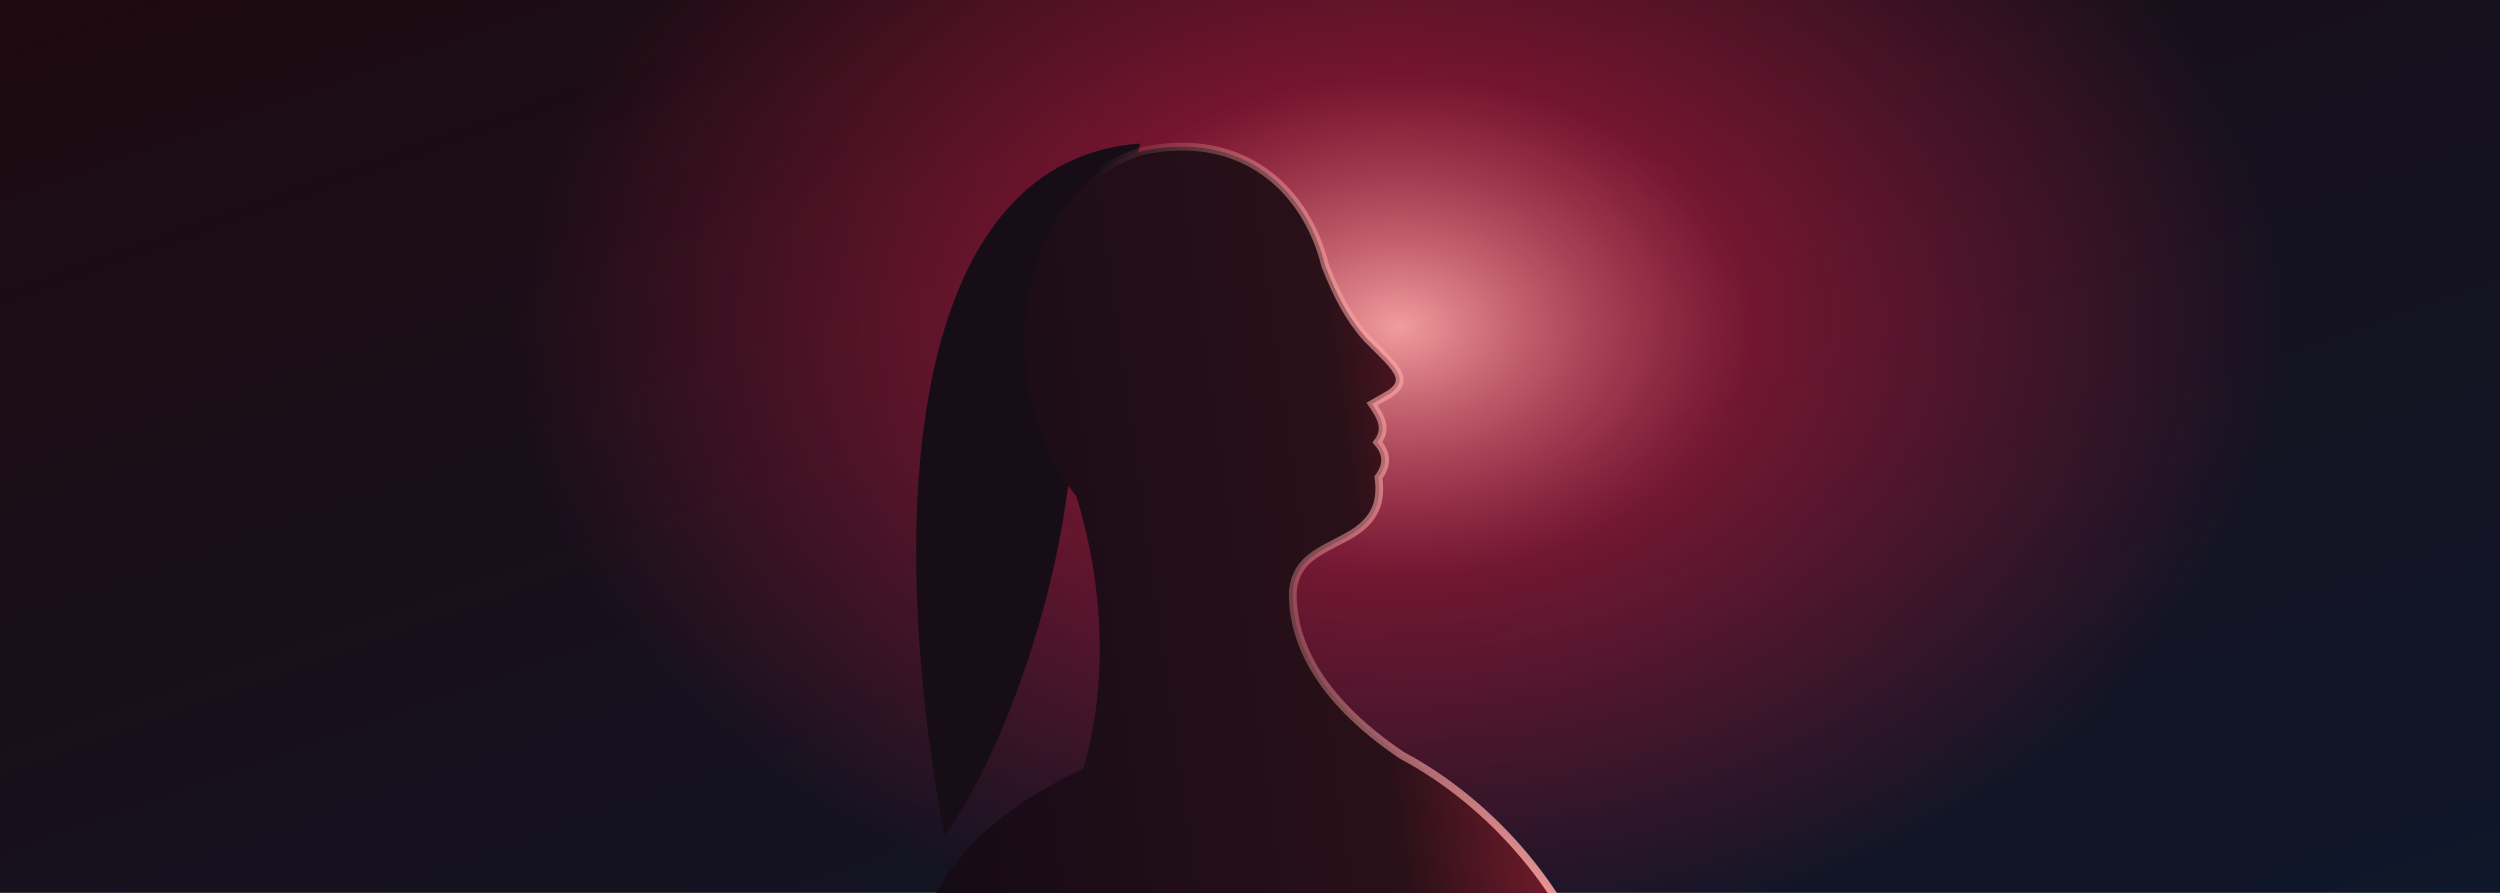
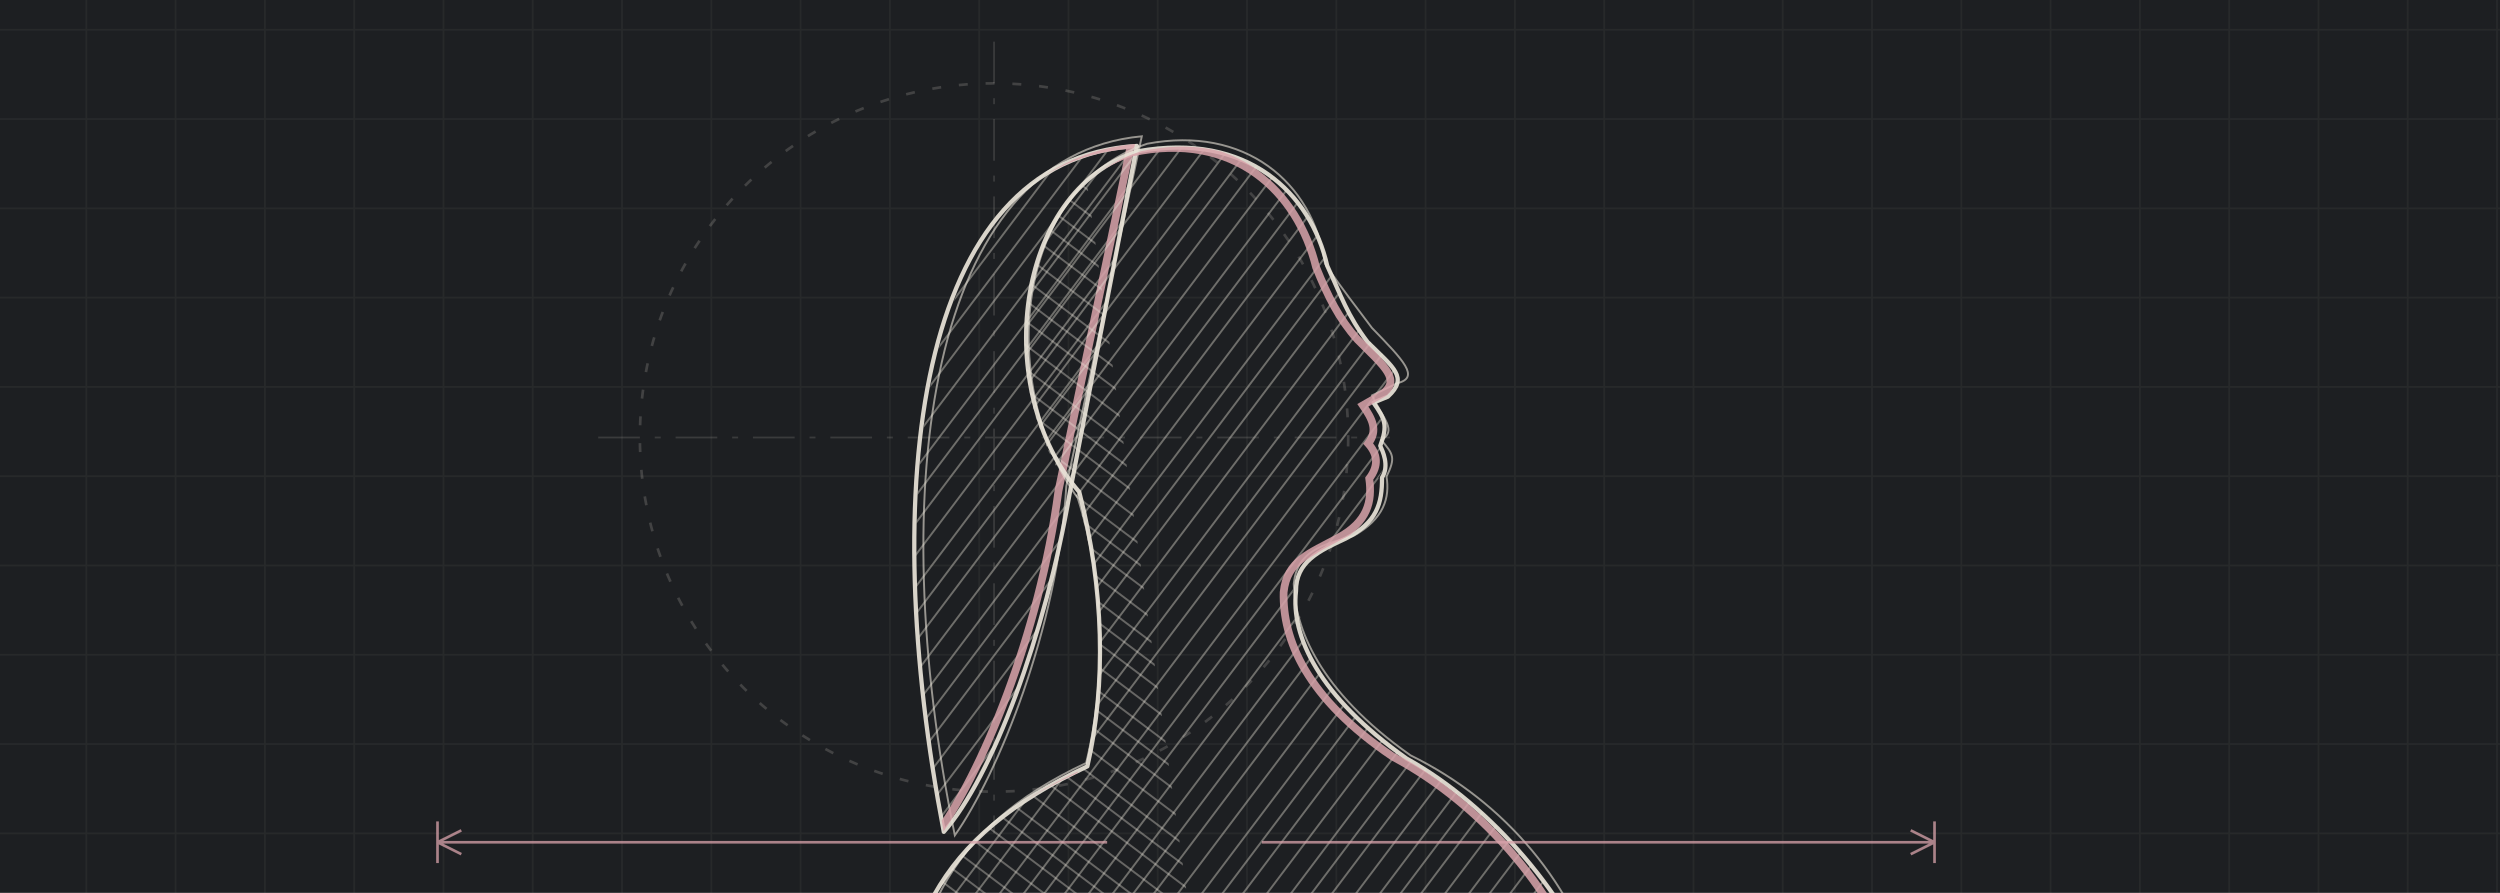
<svg xmlns="http://www.w3.org/2000/svg" viewBox="0 0 840 300" width="840" height="300">
  <defs>
-     <linearGradient id="bg" x1="0" y1="0" x2="1" y2="1">
-       <stop offset="0" stop-color="#1E0A10" />
-       <stop offset="1" stop-color="#0F172A" />
-     </linearGradient>
-     <radialGradient id="light" cx="0.5" cy="0.5" r="0.5">
-       <stop offset="0" stop-color="#FCA5A5" stop-opacity="0.95" />
-       <stop offset="0.4" stop-color="#E11D48" stop-opacity="0.45" />
-       <stop offset="1" stop-color="#E11D48" stop-opacity="0" />
-     </radialGradient>
-     <linearGradient id="skinR" x1="0" y1="0" x2="1" y2="0">
-       <stop offset="0" stop-color="#120A16" />
-       <stop offset="0.75" stop-color="#2A1018" />
-       <stop offset="1" stop-color="#7F1D2D" />
-     </linearGradient>
-     <linearGradient id="skinT" x1="0" y1="1" x2="0" y2="0">
-       <stop offset="0" stop-color="#120A16" />
-       <stop offset="0.7" stop-color="#2A1018" />
-       <stop offset="1" stop-color="#7F1D2D" />
-     </linearGradient>
-     <linearGradient id="rimR" x1="0" y1="0" x2="1" y2="0">
-       <stop offset="0.45" stop-color="#FCA5A5" stop-opacity="0" />
-       <stop offset="1" stop-color="#FCA5A5" stop-opacity="0.95" />
-     </linearGradient>
-     <linearGradient id="rimT" x1="0" y1="1" x2="0" y2="0">
-       <stop offset="0.5" stop-color="#FCA5A5" stop-opacity="0" />
-       <stop offset="1" stop-color="#FCA5A5" stop-opacity="0.95" />
-     </linearGradient>
+     <clipPath id="c1">
+       <path d="M-5 -58 C-62 -62 -84 20 -80 112 C-66 98 -46 64 -36 28 Z" />
+     </clipPath>
+     <clipPath id="c2">
+       <path d="M-100 175 C-96 135 -82 112 -42 100 C-33 80 -30 55 -34 30 C-52 0 -40 -50 -5 -56 C22 -58 36 -40 38 -20 C40 -12 42 -6 46 0 C52 8 56 12 50 15 L45 17 C47 21 48 24 45 27 C47 30 47 33 44 36 C44 42 42 47 34 50 C26 53 20 54 18 62 C16 74 20 90 40 108 C62 124 78 150 82 175 Z" />
+     </clipPath>
+     <clipPath id="c3">
+       <rect x="-150" y="-110" width="130" height="338" />
+     </clipPath>
  </defs>
-   <rect width="840" height="300" fill="url(#bg)" />
-   <ellipse cx="470" cy="110" rx="300" ry="210" fill="url(#light)" />
+   <rect width="840" height="300" fill="#1D1F22" />
+   <path d="M29 0V300M59 0V300M89 0V300M119 0V300M149 0V300M179 0V300M209 0V300M239 0V300M269 0V300M299 0V300M329 0V300M359 0V300M389 0V300M419 0V300M449 0V300M479 0V300M509 0V300M539 0V300M569 0V300M599 0V300M629 0V300M659 0V300M689 0V300M719 0V300M749 0V300M779 0V300M809 0V300M839 0V300M0 10H840M0 40H840M0 70H840M0 100H840M0 130H840M0 160H840M0 190H840M0 220H840M0 250H840M0 280H840" stroke="#E9E4D8" stroke-opacity="0.05" stroke-width="0.6" fill="none" />
+   <circle cx="334" cy="147" r="119" fill="none" stroke="#E9E4D8" stroke-opacity="0.18" stroke-width="0.9" stroke-dasharray="3 6" />
+   <path d="M201 147H467M334 14V280" stroke="#E9E4D8" stroke-opacity="0.144" stroke-width="0.6" stroke-dasharray="14 5 2 5" fill="none" />
  <g transform="translate(400 122) scale(1.3 1.3) rotate(-8)">
-     <path d="M-5 -58 C-62 -62 -84 20 -80 112 C-66 98 -46 64 -36 28 Z" fill="#170D16" />
-     <path d="M-100 175 C-96 135 -82 112 -42 100 C-33 80 -30 55 -34 30 C-52 0 -40 -50 -5 -56 C22 -58 36 -40 38 -20 C40 -12 42 -6 46 0 C52 8 56 12 50 15 L45 17 C47 21 48 24 45 27 C47 30 47 33 44 36 C44 42 42 47 34 50 C26 53 20 54 18 62 C16 74 20 90 40 108 C62 124 78 150 82 175 Z" fill="url(#skinR)" stroke="url(#rimR)" stroke-width="2" />
+     <g clip-path="url(#c1)">
+       <path d="M-270 115L-90 -65M-264 115L-84 -65M-257 115L-77 -65M-250 115L-70 -65M-244 115L-64 -65M-238 115L-58 -65M-231 115L-51 -65M-224 115L-44 -65M-218 115L-38 -65M-212 115L-32 -65M-205 115L-25 -65M-198 115L-18 -65M-192 115L-12 -65M-186 115L-6 -65M-179 115L1 -65M-172 115L8 -65M-166 115L14 -65M-160 115L20 -65M-153 115L27 -65M-146 115L34 -65M-140 115L40 -65M-134 115L46 -65M-127 115L53 -65M-120 115L60 -65M-114 115L66 -65M-108 115L72 -65M-101 115L79 -65M-94 115L86 -65M-88 115L92 -65M-82 115L98 -65M-75 115L105 -65M-68 115L112 -65M-62 115L118 -65M-56 115L124 -65M-49 115L131 -65M-42 115L138 -65M-36 115L144 -65M-30 115L150 -65M-23 115L157 -65M-16 115L164 -65M-10 115L170 -65M-4 115L176 -65M3 115L183 -65M10 115L190 -65M16 115L196 -65M22 115L202 -65M29 115L209 -65M36 115L216 -65M42 115L222 -65M48 115L228 -65M55 115L235 -65M62 115L242 -65M68 115L248 -65M74 115L254 -65M81 115L261 -65M88 115L268 -65M94 115L274 -65M100 115L280 -65M107 115L287 -65M114 115L294 -65M120 115L300 -65M126 115L306 -65M133 115L313 -65M140 115L320 -65M146 115L326 -65M152 115L332 -65M159 115L339 -65M166 115L346 -65M172 115L352 -65M178 115L358 -65" fill="none" stroke="#E9E4D8" stroke-opacity="0.4" stroke-width="0.5" />
+     </g>
+     <path d="M-5.9 -57.5 C-63.1 -62.4 -84.6 20.7 -80.0 111.1 C-65.7 98.9 -46.9 64.3 -35.6 29.0 Z" fill="none" stroke="#E9E4D8" stroke-width="1.1" stroke-linejoin="round" stroke-opacity="0.92" />
+     <path d="M-5.7 -58.8 C-60.6 -61.4 -84.5 21.0 -78.7 113.4 C-65.6 99.4 -44.9 64.3 -37.6 28.0 Z" fill="none" stroke="#E9E4D8" stroke-width="0.5" stroke-opacity="0.6" transform="translate(1.4 -1)" />
+     <g clip-path="url(#c1)">
+       <path d="M-5 -58 C-62 -62 -84 20 -80 112 C-66 98 -46 64 -36 28 Z" fill="none" stroke="#D9A3AB" stroke-width="2" stroke-opacity="0.85" transform="translate(-2.4 0)" />
+     </g>
  </g>
+   <g transform="translate(400 122) scale(1.3 1.3) rotate(-8)">
+     <g clip-path="url(#c2)">
+       <path d="M-338 178L-100 -60M-332 178L-94 -60M-325 178L-87 -60M-318 178L-80 -60M-312 178L-74 -60M-306 178L-68 -60M-299 178L-61 -60M-292 178L-54 -60M-286 178L-48 -60M-280 178L-42 -60M-273 178L-35 -60M-266 178L-28 -60M-260 178L-22 -60M-254 178L-16 -60M-247 178L-9 -60M-240 178L-2 -60M-234 178L4 -60M-228 178L10 -60M-221 178L17 -60M-214 178L24 -60M-208 178L30 -60M-202 178L36 -60M-195 178L43 -60M-188 178L50 -60M-182 178L56 -60M-176 178L62 -60M-169 178L69 -60M-162 178L76 -60M-156 178L82 -60M-150 178L88 -60M-143 178L95 -60M-136 178L102 -60M-130 178L108 -60M-124 178L114 -60M-117 178L121 -60M-110 178L128 -60M-104 178L134 -60M-98 178L140 -60M-91 178L147 -60M-84 178L154 -60M-78 178L160 -60M-72 178L166 -60M-65 178L173 -60M-58 178L180 -60M-52 178L186 -60M-46 178L192 -60M-39 178L199 -60M-32 178L206 -60M-26 178L212 -60M-20 178L218 -60M-13 178L225 -60M-6 178L232 -60M0 178L238 -60M6 178L244 -60M13 178L251 -60M20 178L258 -60M26 178L264 -60M32 178L270 -60M39 178L277 -60M46 178L284 -60M52 178L290 -60M58 178L296 -60M65 178L303 -60M72 178L310 -60M78 178L316 -60M84 178L322 -60M91 178L329 -60M98 178L336 -60M104 178L342 -60M110 178L348 -60M117 178L355 -60M124 178L362 -60M130 178L368 -60M136 178L374 -60M143 178L381 -60M150 178L388 -60M156 178L394 -60M162 178L400 -60M169 178L407 -60M176 178L414 -60M182 178L420 -60M188 178L426 -60M195 178L433 -60M202 178L440 -60M208 178L446 -60M214 178L452 -60M221 178L459 -60M228 178L466 -60M234 178L472 -60M240 178L478 -60M247 178L485 -60M254 178L492 -60M260 178L498 -60M266 178L504 -60M273 178L511 -60M280 178L518 -60M286 178L524 -60M292 178L530 -60M299 178L537 -60M306 178L544 -60M312 178L550 -60M318 178L556 -60" fill="none" stroke="#E9E4D8" stroke-opacity="0.4" stroke-width="0.5" />
+       <g clip-path="url(#c3)">
+         <path d="M-338 -60L-100 178M-332 -60L-94 178M-325 -60L-87 178M-318 -60L-80 178M-312 -60L-74 178M-306 -60L-68 178M-299 -60L-61 178M-292 -60L-54 178M-286 -60L-48 178M-280 -60L-42 178M-273 -60L-35 178M-266 -60L-28 178M-260 -60L-22 178M-254 -60L-16 178M-247 -60L-9 178M-240 -60L-2 178M-234 -60L4 178M-228 -60L10 178M-221 -60L17 178M-214 -60L24 178M-208 -60L30 178M-202 -60L36 178M-195 -60L43 178M-188 -60L50 178M-182 -60L56 178M-176 -60L62 178M-169 -60L69 178M-162 -60L76 178M-156 -60L82 178M-150 -60L88 178M-143 -60L95 178M-136 -60L102 178M-130 -60L108 178M-124 -60L114 178M-117 -60L121 178M-110 -60L128 178M-104 -60L134 178M-98 -60L140 178M-91 -60L147 178M-84 -60L154 178M-78 -60L160 178M-72 -60L166 178M-65 -60L173 178M-58 -60L180 178M-52 -60L186 178M-46 -60L192 178M-39 -60L199 178M-32 -60L206 178M-26 -60L212 178M-20 -60L218 178M-13 -60L225 178M-6 -60L232 178M0 -60L238 178M6 -60L244 178M13 -60L251 178M20 -60L258 178M26 -60L264 178M32 -60L270 178M39 -60L277 178M46 -60L284 178M52 -60L290 178M58 -60L296 178M65 -60L303 178M72 -60L310 178M78 -60L316 178M84 -60L322 178M91 -60L329 178M98 -60L336 178M104 -60L342 178M110 -60L348 178M117 -60L355 178M124 -60L362 178M130 -60L368 178M136 -60L374 178M143 -60L381 178M150 -60L388 178M156 -60L394 178M162 -60L400 178M169 -60L407 178M176 -60L414 178M182 -60L420 178M188 -60L426 178M195 -60L433 178M202 -60L440 178M208 -60L446 178M214 -60L452 178M221 -60L459 178M228 -60L466 178M234 -60L472 178M240 -60L478 178M247 -60L485 178M254 -60L492 178M260 -60L498 178M266 -60L504 178M273 -60L511 178M280 -60L518 178M286 -60L524 178M292 -60L530 178M299 -60L537 178M306 -60L544 178M312 -60L550 178M318 -60L556 178" fill="none" stroke="#E9E4D8" stroke-opacity="0.36" stroke-width="0.5" />
+       </g>
+     </g>
+     <path d="M-101.0 175.9 C-96.6 134.3 -82.0 112.2 -40.9 99.5 C-33.1 79.3 -30.2 54.6 -33.1 29.0 C-51.8 0.3 -39.4 -50.5 -5.8 -56.1 C23.1 -57.2 36.9 -39.0 38.5 -20.0 C41.0 -11.7 41.9 -6.5 46.1 1.0 C51.8 8.5 55.4 11.5 49.3 15.7 L45.4 16.7 C47.8 21.4 48.3 23.0 45.6 28.0 C46.0 29.4 47.3 33.4 44.9 36.2 C44.0 42.9 42.0 47.5 33.4 50.5 C26.2 52.7 19.8 54.6 18.8 62.2 C15.9 73.3 20.7 89.8 41.1 109.0 C61.3 124.2 78.1 150.9 82.8 174.4 Z" fill="none" stroke="#E9E4D8" stroke-width="1.1" stroke-linejoin="round" stroke-opacity="0.92" />
+     <path d="M-99.9 174.9 C-95.7 135.0 -80.7 111.3 -42.5 99.6 C-34.2 79.0 -31.4 53.6 -35.1 31.5 C-51.3 0.9 -41.4 -49.9 -4.6 -56.7 C20.9 -57.9 36.5 -41.1 36.6 -19.6 C40.0 -12.6 43.4 -6.8 46.3 -1.5 C53.2 8.0 57.0 13.0 50.7 13.6 L43.9 15.8 C46.1 22.6 49.0 25.6 44.7 27.6 C47.2 31.6 47.8 32.5 44.7 37.1 C44.8 42.6 42.6 47.8 34.1 51.1 C26.0 52.2 19.1 52.9 17.1 61.2 C15.8 72.5 19.6 89.4 40.8 109.3 C63.5 124.7 78.4 148.6 81.6 175.5 Z" fill="none" stroke="#E9E4D8" stroke-width="0.5" stroke-opacity="0.6" transform="translate(1.4 -1)" />
+     <g clip-path="url(#c2)">
+       <path d="M-100 175 C-96 135 -82 112 -42 100 C-33 80 -30 55 -34 30 C-52 0 -40 -50 -5 -56 C22 -58 36 -40 38 -20 C40 -12 42 -6 46 0 C52 8 56 12 50 15 L45 17 C47 21 48 24 45 27 C47 30 47 33 44 36 C44 42 42 47 34 50 C26 53 20 54 18 62 C16 74 20 90 40 108 C62 124 78 150 82 175 Z" fill="none" stroke="#D9A3AB" stroke-width="2" stroke-opacity="0.85" transform="translate(-2.4 0)" />
+     </g>
+   </g>
+   <path d="M147 283H372M424 283H650M147 276V290M650 276V290M147 283l8-4M147 283l8 4M650 283l-8-4M650 283l-8 4" stroke="#D9A3AB" stroke-opacity="0.75" stroke-width="0.9" fill="none" />
</svg>
